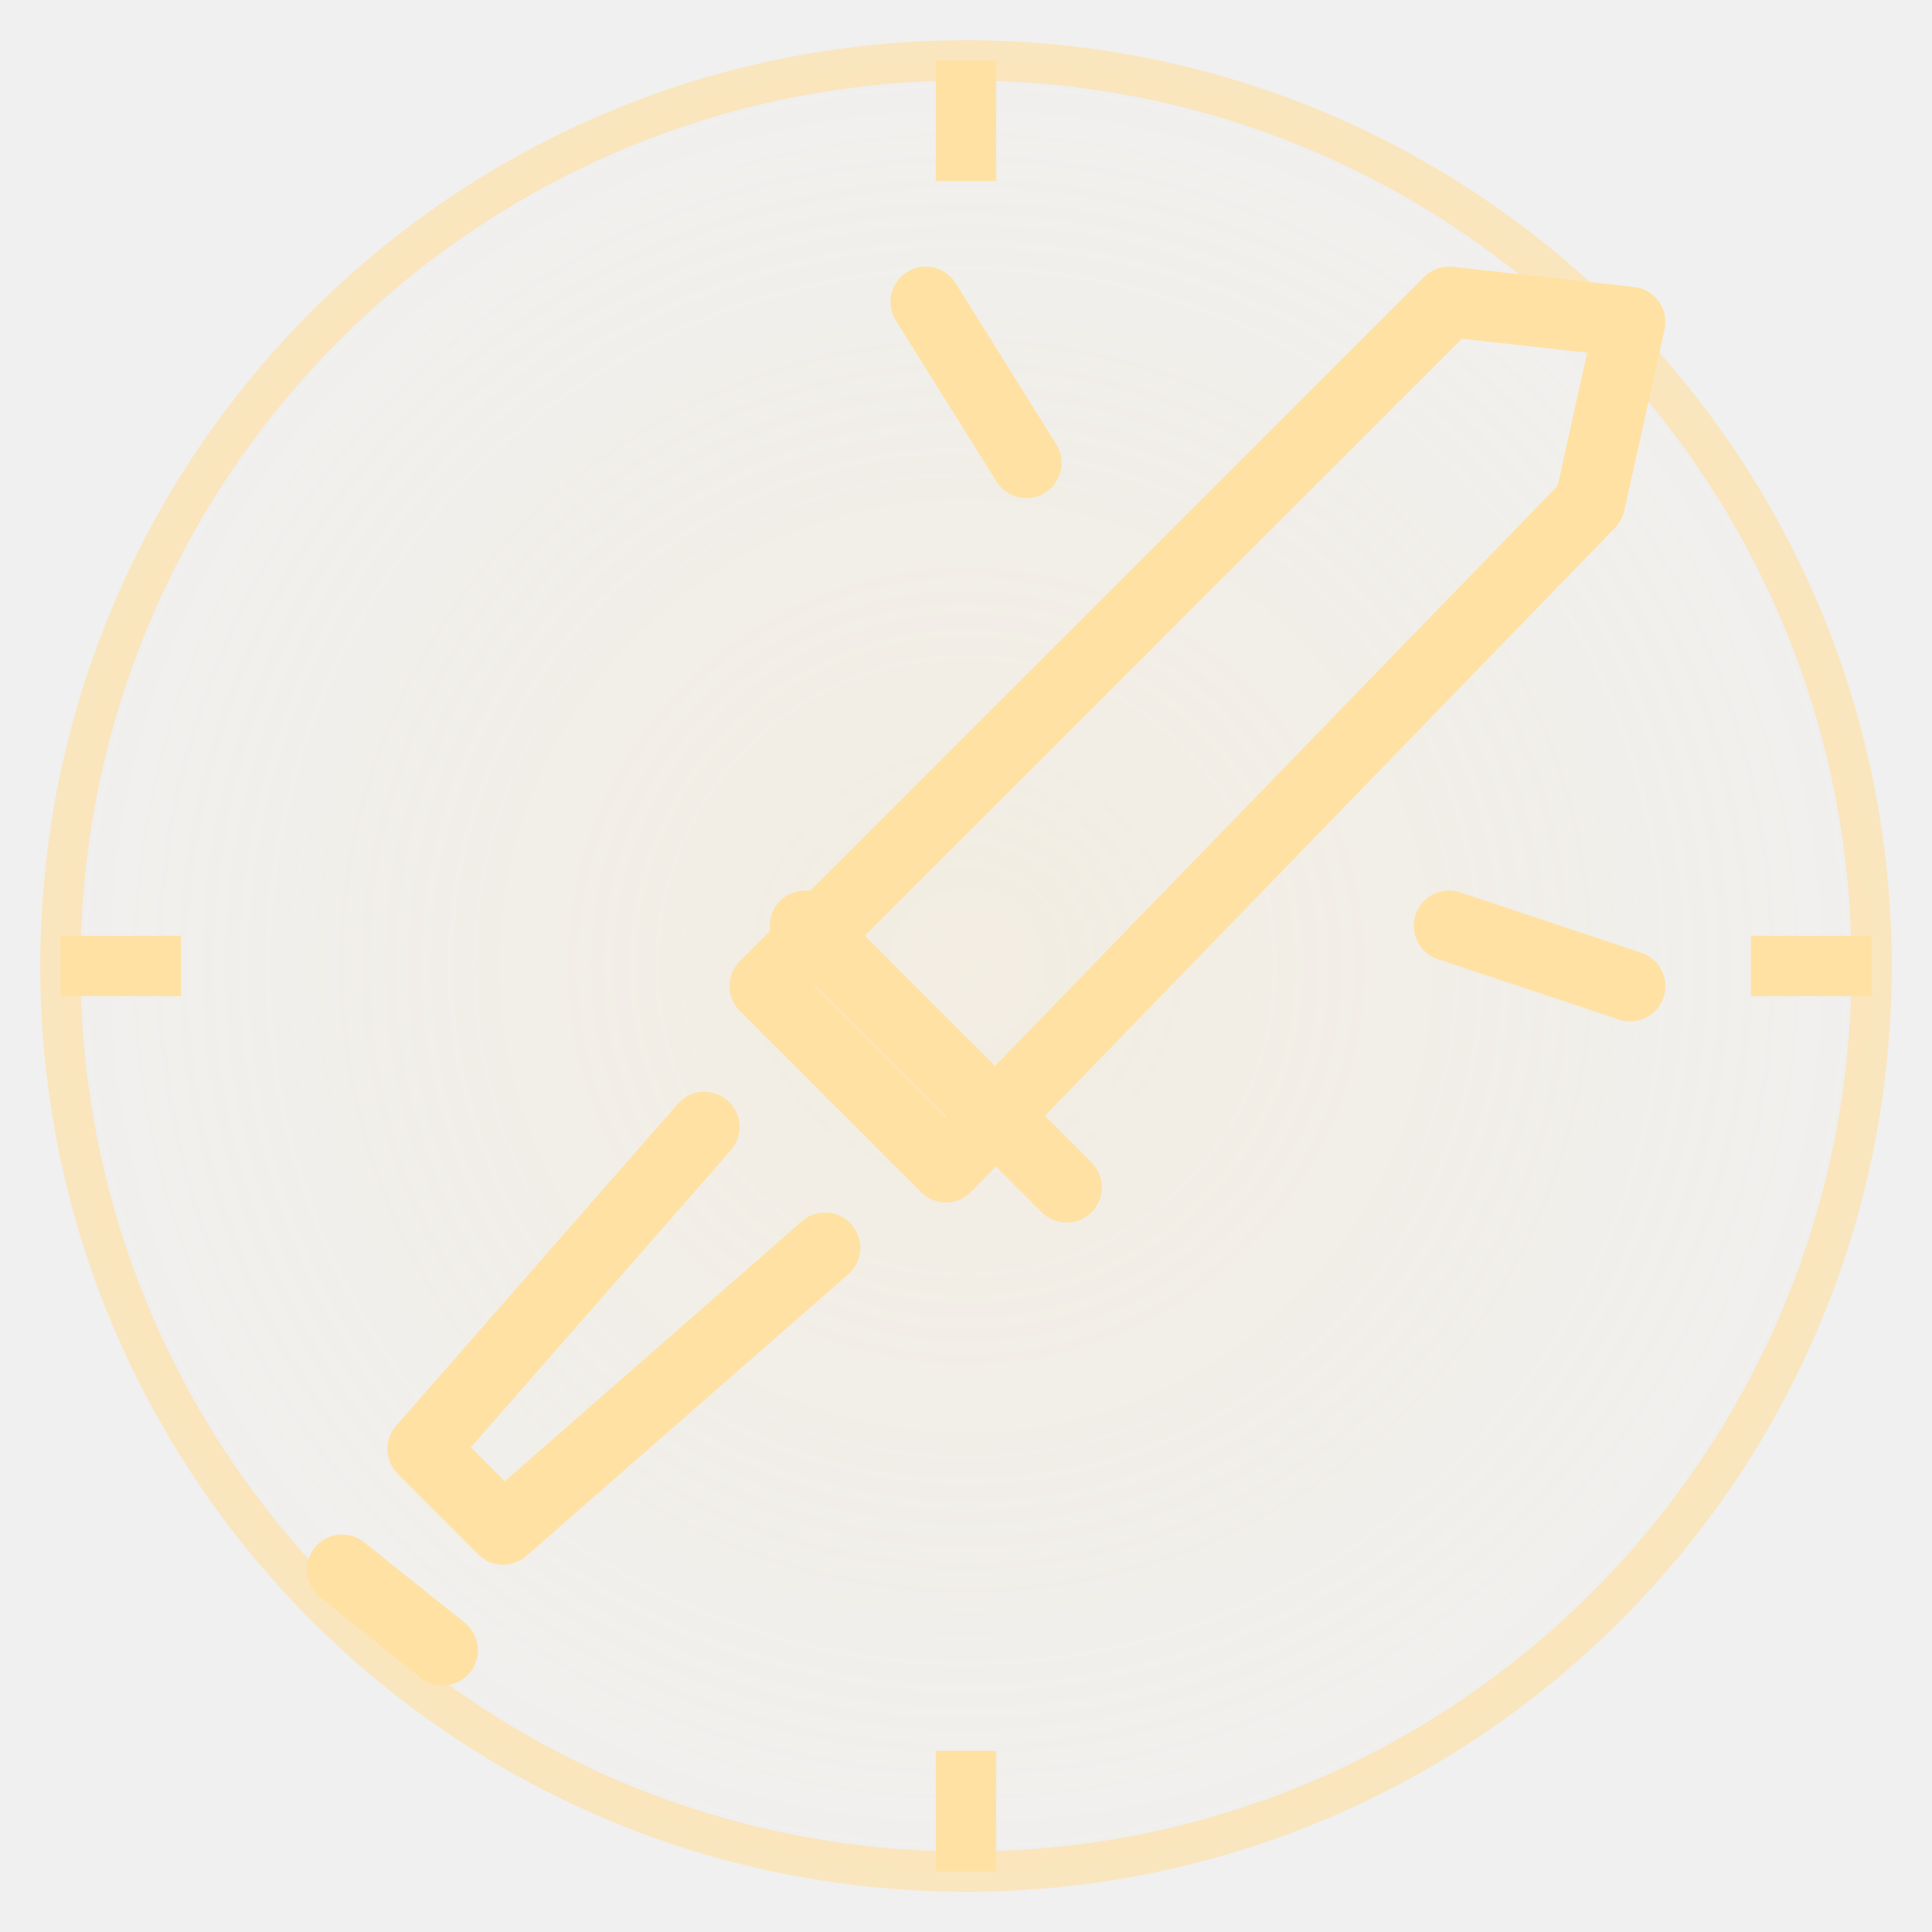
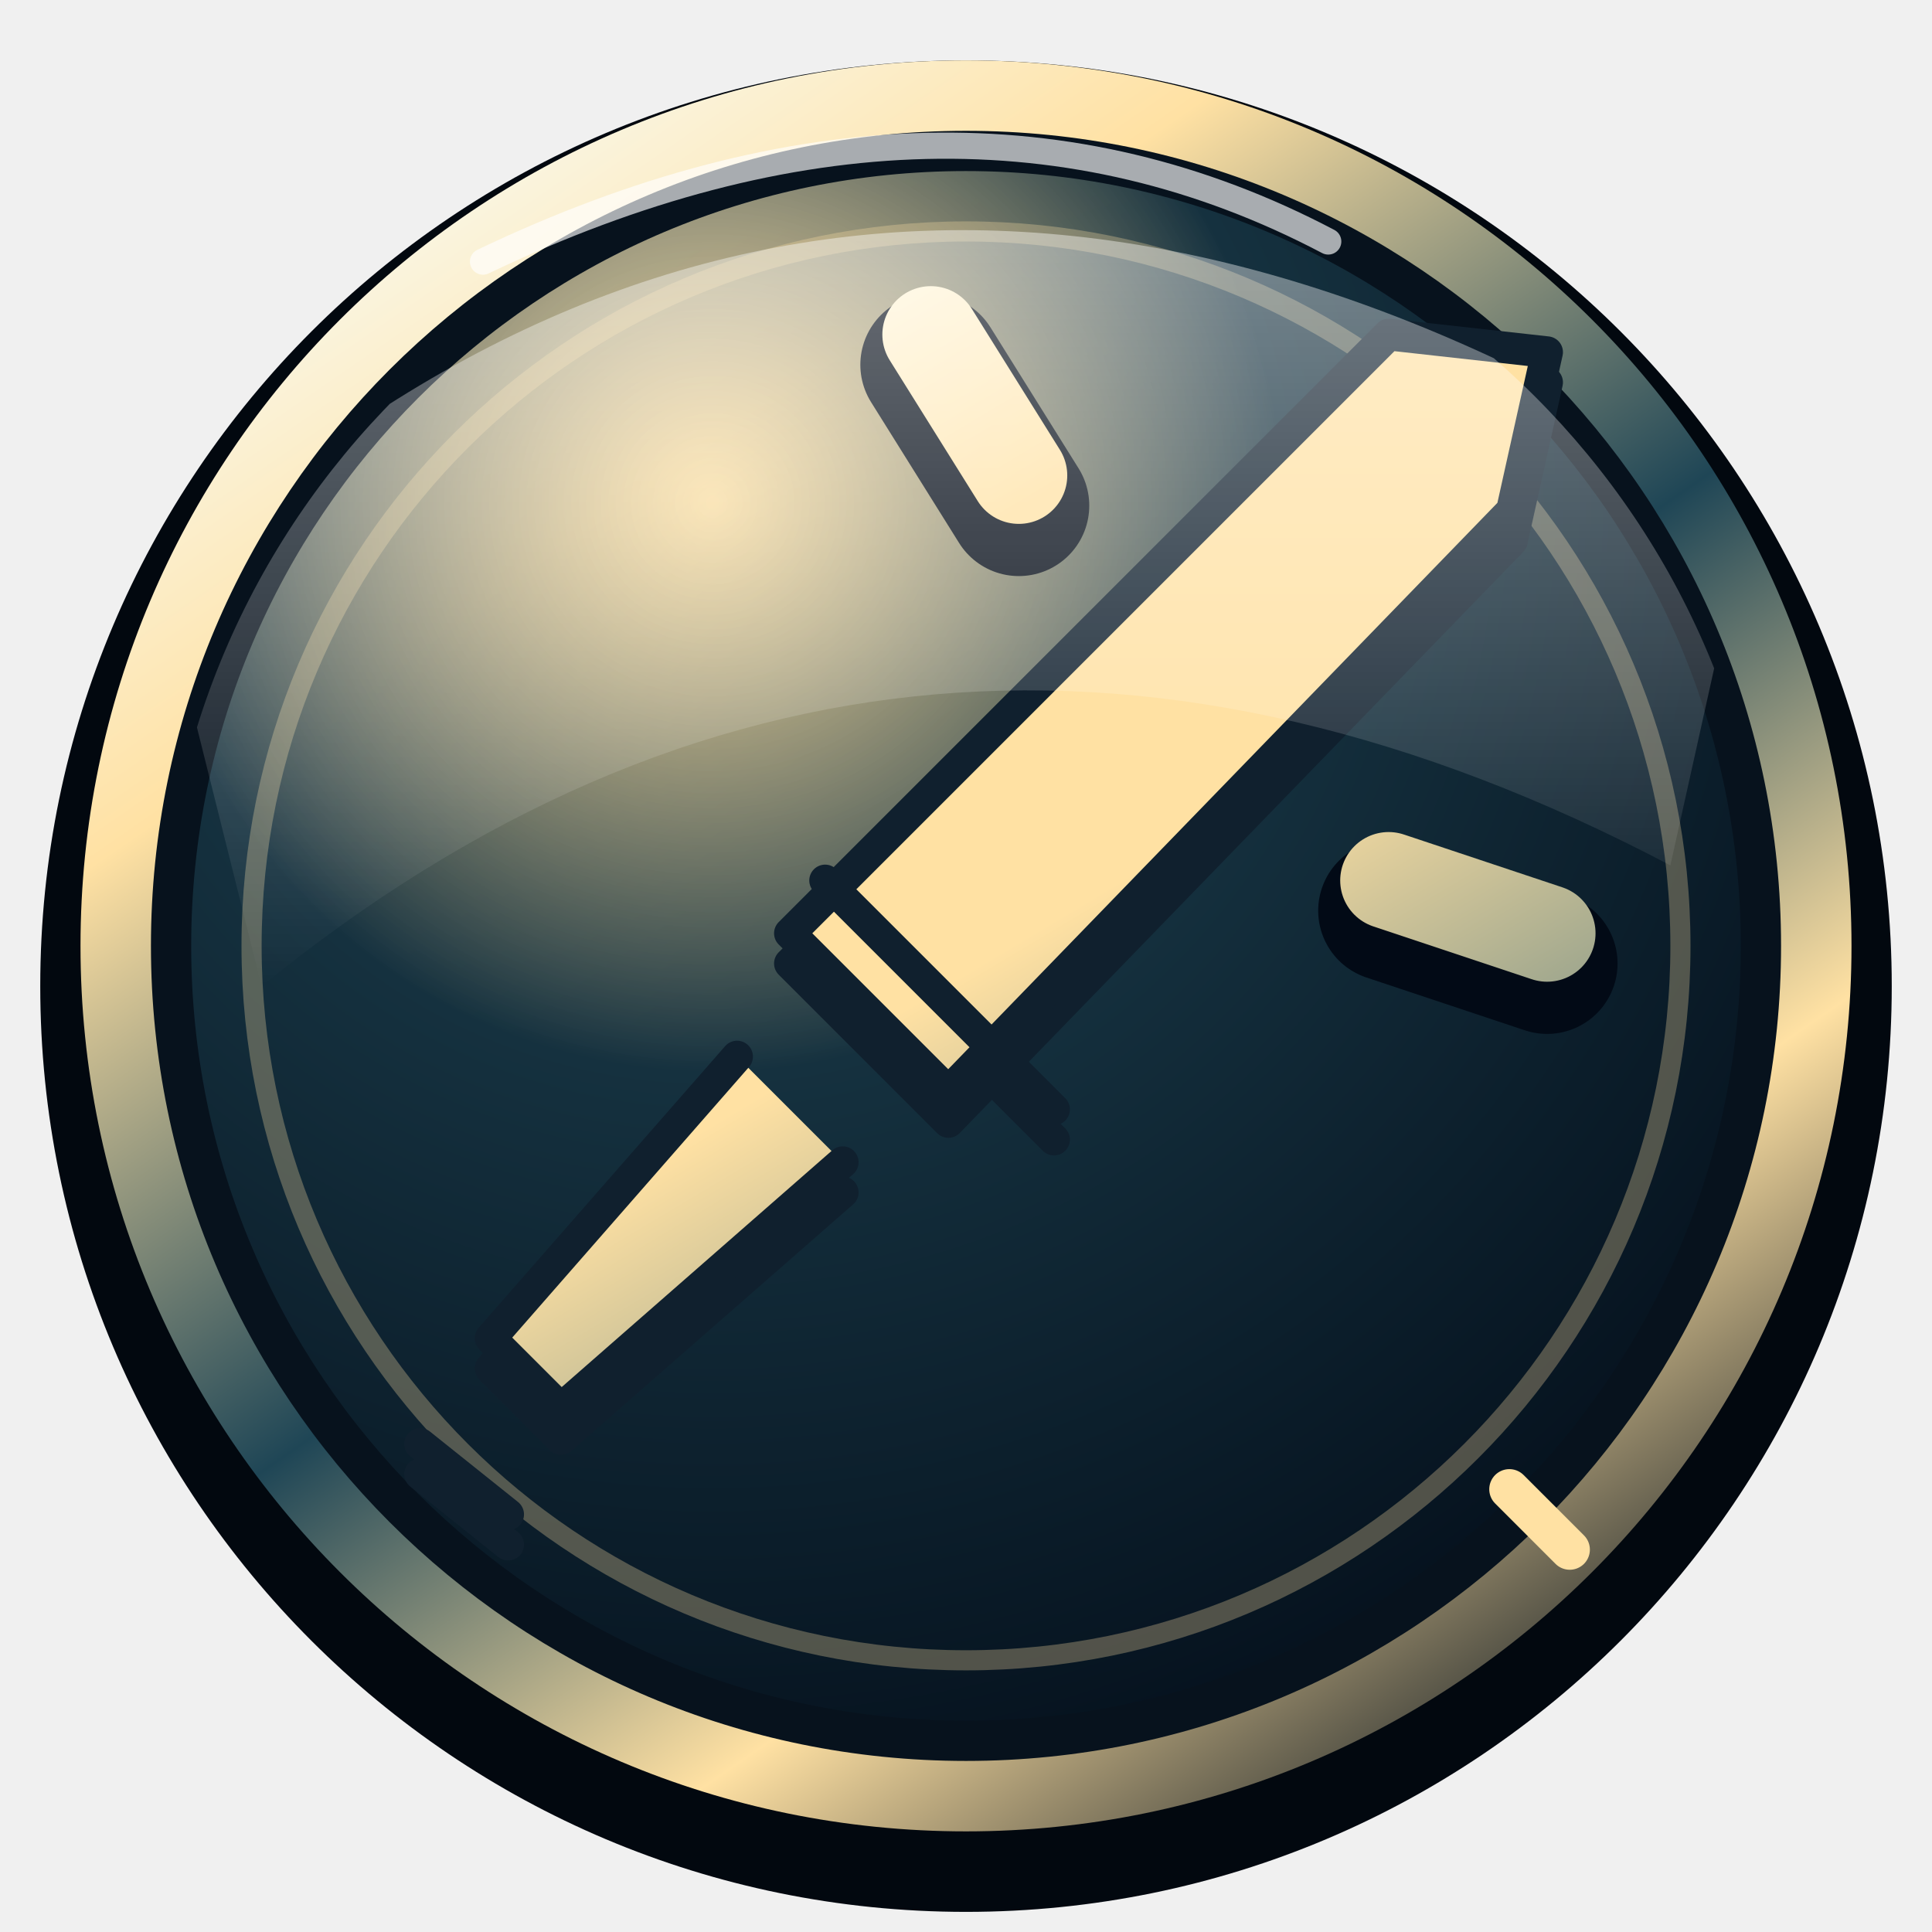
<svg xmlns="http://www.w3.org/2000/svg" viewBox="0 0 96 96" fill="none">
  <defs>
-     <radialGradient id="bg">
-       <stop stop-color="#ffe1a3" stop-opacity=".18" />
-       <stop offset="1" stop-color="#ffe1a3" stop-opacity=".025" />
+     <radialGradient id="gem" cx=".34" cy=".22" r=".9">
+       <stop stop-color="#ffe1a3" stop-opacity=".7" />
+       <stop offset=".4" stop-color="#15313f" />
+       <stop offset="1" stop-color="#030d19" />
    </radialGradient>
+     <linearGradient id="rim" x1="15" y1="5" x2="75" y2="92" gradientUnits="userSpaceOnUse">
+       <stop stop-color="#f7ffff" />
+       <stop offset=".24" stop-color="#ffe1a3" />
+       <stop offset=".52" stop-color="#1f4656" />
+       <stop offset=".76" stop-color="#ffe1a3" />
+       <stop offset="1" stop-color="#07121c" />
+     </linearGradient>
+     <linearGradient id="symbol" x1="25" y1="15" x2="65" y2="82" gradientUnits="userSpaceOnUse">
+       <stop stop-color="#fffef2" />
+       <stop offset=".28" stop-color="#ffe1a3" />
+       <stop offset=".55" stop-color="#ffe1a3" />
+       <stop offset="1" stop-color="#47717a" />
+     </linearGradient>
+     <linearGradient id="gloss" x2="0" y2="1">
+       <stop stop-color="#fff" stop-opacity=".42" />
+       <stop offset="1" stop-color="#fff" stop-opacity="0" />
+     </linearGradient>
+     <clipPath id="disc">
+       <circle cx="48" cy="48" r="40" />
+     </clipPath>
  </defs>
-   <circle cx="48" cy="48" r="45" fill="url(#bg)" stroke="#ffe1a3" stroke-opacity=".65" stroke-width="2" />
-   <path d="M48 3v6M48 87v6M3 48h6M87 48h6" stroke="#ffe1a3" stroke-width="3" />
-   <g stroke="#ffe1a3" stroke-width="3.5" stroke-linecap="round" stroke-linejoin="round">
-     <path d="m72 15 9 1-2 9-32 33-9-9ZM40 46l13 13M35 56 21 72l4 4 16-14M17 78l5 4" />
-     <path d="m51 23-5-8m26 31 9 3" />
+   <circle cx="48" cy="49" r="46" fill="#02080f" />
+   <circle cx="48" cy="47" r="44" fill="url(#rim)" />
+   <circle cx="48" cy="47" r="39.5" fill="url(#gem)" stroke="#07121d" stroke-width="2" />
+   <circle cx="48" cy="47" r="35.5" stroke="#ffe1a3" stroke-opacity=".3" stroke-width="1" />
+   <g transform="translate(6 5) scale(.875)" stroke="#020a16" stroke-width="8" stroke-linecap="round" stroke-linejoin="round">
+     <path d="m72 15 9 1-2 9-32 33-9-9ZM40 46l13 13M35 56 21 72l4 4 16-14M17 78l5 4" fill="url(#symbol)" stroke="#10202e" stroke-width="1.8" />
+     <path d="m51 23-5-8m26 31 9 3" fill="none" />
  </g>
+   <g transform="translate(6 3.5) scale(.875)" stroke="url(#symbol)" stroke-width="5.5" stroke-linecap="round" stroke-linejoin="round">
+     <path d="m72 15 9 1-2 9-32 33-9-9ZM40 46l13 13M35 56 21 72l4 4 16-14M17 78l5 4" fill="url(#symbol)" stroke="#10202e" stroke-width="1.8" />
+     <path d="m51 23-5-8m26 31 9 3" fill="none" />
+   </g>
+   <path d="M8 29Q43-4 87 25L83 43Q45 23 13 49Z" fill="url(#gloss)" clip-path="url(#disc)" />
+   <path d="M24 13Q47 2 66 12" stroke="#fff" stroke-opacity=".65" stroke-width="1.3" stroke-linecap="round" />
+   <path d="m75 74 3 3" stroke="#ffe1a3" stroke-width="2" stroke-linecap="round" />
</svg>
